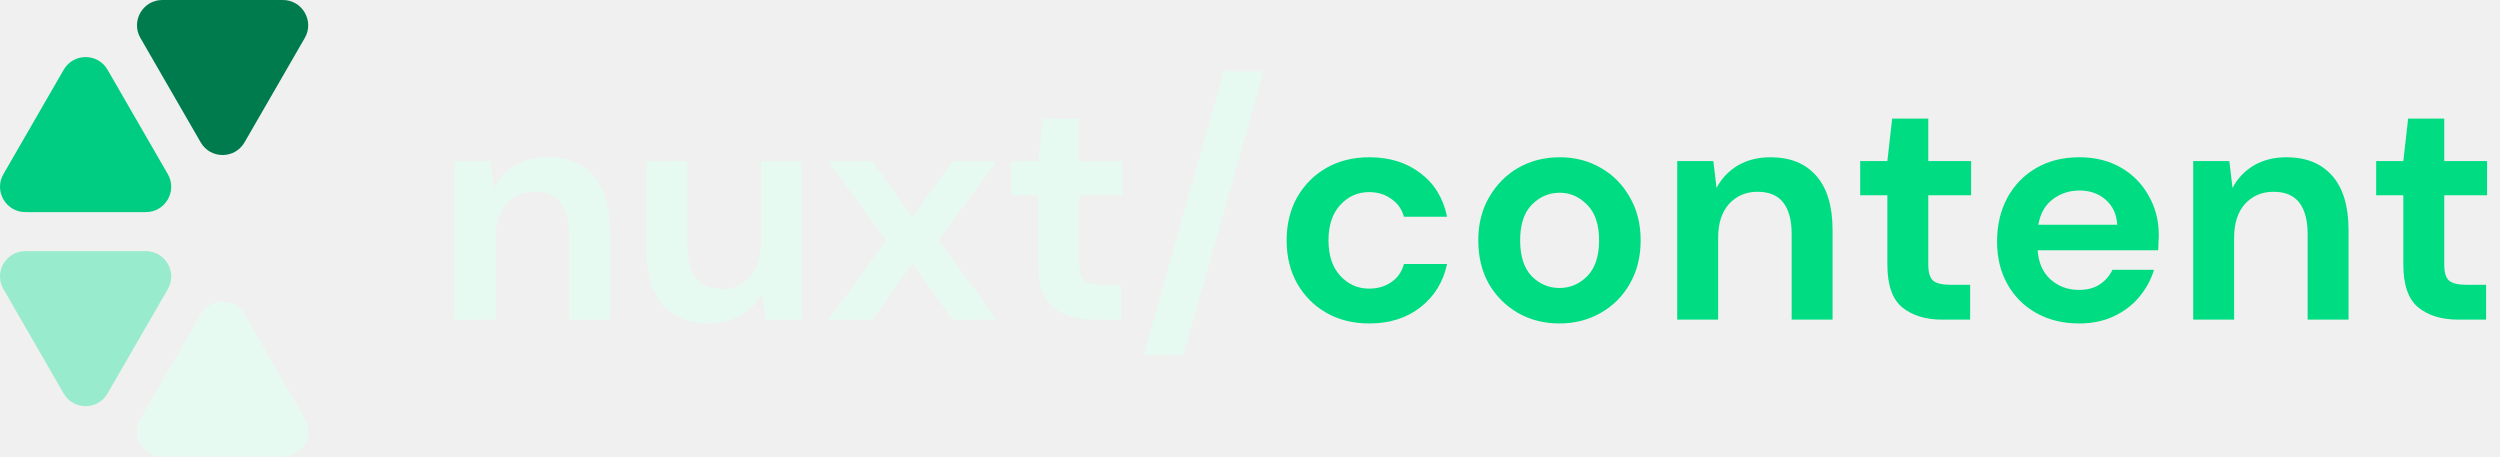
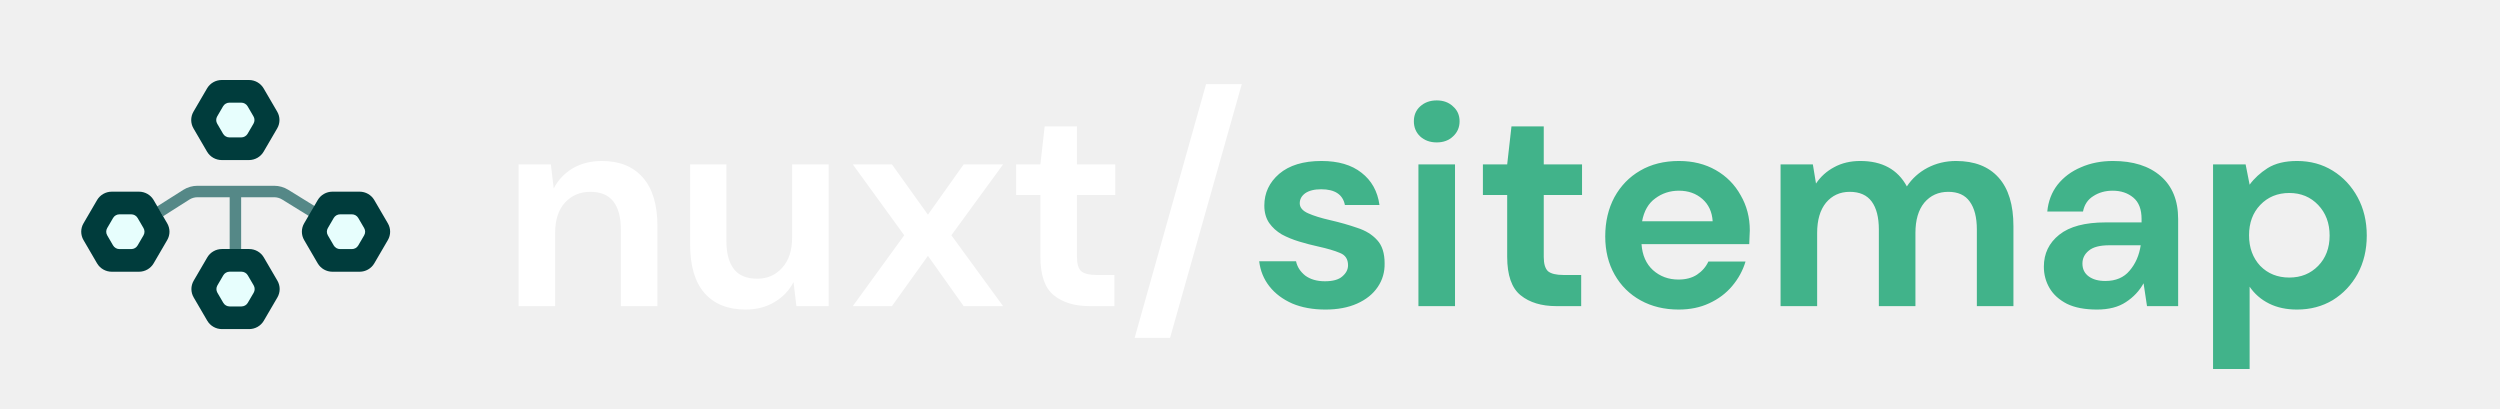
- <svg xmlns="http://www.w3.org/2000/svg" width="219" height="40" viewBox="0 0 219 40" fill="none">
-   <g clip-path="url(#clip0)">
-     <path d="M14.7 15.254C15.553 16.732 14.486 18.58 12.78 18.58H2.22C0.514 18.58 -0.553 16.732 0.3 15.254L5.58 6.109C6.433 4.63 8.567 4.63 9.42 6.109L14.7 15.254Z" fill="#00CD81" />
-     <path d="M17.58 27.529C18.433 26.05 20.567 26.05 21.42 27.529L26.7 36.673C27.553 38.151 26.486 39.999 24.78 39.999H14.22C12.514 39.999 11.447 38.151 12.3 36.673L17.58 27.529Z" fill="#E6FAF2" />
-     <path d="M21.42 12.47C20.567 13.948 18.433 13.948 17.58 12.47L12.3 3.325C11.447 1.847 12.514 0 14.22 0H24.78C26.486 0 27.553 1.847 26.7 3.325L21.42 12.47Z" fill="#007B4D" />
-     <path d="M12.78 22C14.486 22 15.553 23.848 14.7 25.326L9.42 34.471C8.567 35.95 6.433 35.95 5.58 34.471L0.3 25.326C-0.553 23.848 0.514 22 2.22 22H12.78Z" fill="#99EBCD" />
-     <path d="M39.82 28V14.112H42.984L43.264 16.464C43.693 15.643 44.309 14.989 45.112 14.504C45.933 14.019 46.895 13.776 47.996 13.776C49.713 13.776 51.048 14.317 52 15.4C52.952 16.483 53.428 18.069 53.428 20.16V28H49.844V20.496C49.844 19.301 49.601 18.387 49.116 17.752C48.631 17.117 47.875 16.8 46.848 16.8C45.84 16.8 45.009 17.155 44.356 17.864C43.721 18.573 43.404 19.563 43.404 20.832V28H39.82ZM70.239 14.112V28H67.075L66.795 25.648C66.366 26.469 65.74 27.123 64.919 27.608C64.117 28.093 63.164 28.336 62.063 28.336C60.346 28.336 59.011 27.795 58.059 26.712C57.107 25.629 56.631 24.043 56.631 21.952V14.112H60.215V21.616C60.215 22.811 60.458 23.725 60.943 24.36C61.428 24.995 62.184 25.312 63.211 25.312C64.219 25.312 65.04 24.957 65.675 24.248C66.329 23.539 66.655 22.549 66.655 21.28V14.112H70.239ZM72.574 28L77.614 21.056L72.574 14.112H76.41L79.938 19.04L83.438 14.112H87.302L82.234 21.056L87.302 28H83.438L79.938 23.072L76.41 28H72.574ZM95.774 28C94.318 28 93.151 27.645 92.274 26.936C91.396 26.227 90.958 24.967 90.958 23.156V17.108H88.578V14.112H90.958L91.378 10.388H94.542V14.112H98.294V17.108H94.542V23.184C94.542 23.856 94.682 24.323 94.962 24.584C95.26 24.827 95.764 24.948 96.474 24.948H98.21V28H95.774ZM100.195 31.108L107.195 6.244H110.695L103.667 31.108H100.195Z" fill="#E6FAF2" />
-     <path d="M119.96 28.336C118.541 28.336 117.291 28.028 116.208 27.412C115.125 26.796 114.267 25.937 113.632 24.836C113.016 23.735 112.708 22.475 112.708 21.056C112.708 19.637 113.016 18.377 113.632 17.276C114.267 16.175 115.125 15.316 116.208 14.7C117.291 14.084 118.541 13.776 119.96 13.776C121.733 13.776 123.227 14.243 124.44 15.176C125.653 16.091 126.428 17.36 126.764 18.984H122.984C122.797 18.312 122.424 17.789 121.864 17.416C121.323 17.024 120.679 16.828 119.932 16.828C118.943 16.828 118.103 17.201 117.412 17.948C116.721 18.695 116.376 19.731 116.376 21.056C116.376 22.381 116.721 23.417 117.412 24.164C118.103 24.911 118.943 25.284 119.932 25.284C120.679 25.284 121.323 25.097 121.864 24.724C122.424 24.351 122.797 23.819 122.984 23.128H126.764C126.428 24.696 125.653 25.956 124.44 26.908C123.227 27.86 121.733 28.336 119.96 28.336ZM136.609 28.336C135.265 28.336 134.052 28.028 132.969 27.412C131.905 26.796 131.056 25.947 130.421 24.864C129.805 23.763 129.497 22.493 129.497 21.056C129.497 19.619 129.814 18.359 130.449 17.276C131.084 16.175 131.933 15.316 132.997 14.7C134.08 14.084 135.293 13.776 136.637 13.776C137.962 13.776 139.157 14.084 140.221 14.7C141.304 15.316 142.153 16.175 142.769 17.276C143.404 18.359 143.721 19.619 143.721 21.056C143.721 22.493 143.404 23.763 142.769 24.864C142.153 25.947 141.304 26.796 140.221 27.412C139.138 28.028 137.934 28.336 136.609 28.336ZM136.609 25.228C137.542 25.228 138.354 24.883 139.045 24.192C139.736 23.483 140.081 22.437 140.081 21.056C140.081 19.675 139.736 18.639 139.045 17.948C138.354 17.239 137.552 16.884 136.637 16.884C135.685 16.884 134.864 17.239 134.173 17.948C133.501 18.639 133.165 19.675 133.165 21.056C133.165 22.437 133.501 23.483 134.173 24.192C134.864 24.883 135.676 25.228 136.609 25.228ZM146.925 28V14.112H150.089L150.369 16.464C150.799 15.643 151.415 14.989 152.217 14.504C153.039 14.019 154 13.776 155.101 13.776C156.819 13.776 158.153 14.317 159.105 15.4C160.057 16.483 160.533 18.069 160.533 20.16V28H156.949V20.496C156.949 19.301 156.707 18.387 156.221 17.752C155.736 17.117 154.98 16.8 153.953 16.8C152.945 16.8 152.115 17.155 151.461 17.864C150.827 18.573 150.509 19.563 150.509 20.832V28H146.925ZM170.149 28C168.693 28 167.526 27.645 166.649 26.936C165.771 26.227 165.333 24.967 165.333 23.156V17.108H162.953V14.112H165.333L165.753 10.388H168.917V14.112H172.669V17.108H168.917V23.184C168.917 23.856 169.057 24.323 169.337 24.584C169.635 24.827 170.139 24.948 170.849 24.948H172.585V28H170.149ZM182.138 28.336C180.738 28.336 179.497 28.037 178.414 27.44C177.332 26.843 176.482 26.003 175.866 24.92C175.25 23.837 174.942 22.587 174.942 21.168C174.942 19.731 175.241 18.452 175.838 17.332C176.454 16.212 177.294 15.344 178.358 14.728C179.441 14.093 180.71 13.776 182.166 13.776C183.529 13.776 184.733 14.075 185.778 14.672C186.824 15.269 187.636 16.091 188.214 17.136C188.812 18.163 189.11 19.311 189.11 20.58C189.11 20.785 189.101 21 189.082 21.224C189.082 21.448 189.073 21.681 189.054 21.924H178.498C178.573 23.007 178.946 23.856 179.618 24.472C180.309 25.088 181.14 25.396 182.11 25.396C182.838 25.396 183.445 25.237 183.93 24.92C184.434 24.584 184.808 24.155 185.05 23.632H188.69C188.429 24.509 187.99 25.312 187.374 26.04C186.777 26.749 186.03 27.309 185.134 27.72C184.257 28.131 183.258 28.336 182.138 28.336ZM182.166 16.688C181.289 16.688 180.514 16.94 179.842 17.444C179.17 17.929 178.741 18.676 178.554 19.684H185.47C185.414 18.769 185.078 18.041 184.462 17.5C183.846 16.959 183.081 16.688 182.166 16.688ZM192.125 28V14.112H195.289L195.569 16.464C195.998 15.643 196.614 14.989 197.417 14.504C198.238 14.019 199.199 13.776 200.301 13.776C202.018 13.776 203.353 14.317 204.305 15.4C205.257 16.483 205.733 18.069 205.733 20.16V28H202.149V20.496C202.149 19.301 201.906 18.387 201.421 17.752C200.935 17.117 200.179 16.8 199.153 16.8C198.145 16.8 197.314 17.155 196.661 17.864C196.026 18.573 195.709 19.563 195.709 20.832V28H192.125ZM215.348 28C213.892 28 212.725 27.645 211.848 26.936C210.971 26.227 210.532 24.967 210.532 23.156V17.108H208.152V14.112H210.532L210.952 10.388H214.116V14.112H217.868V17.108H214.116V23.184C214.116 23.856 214.256 24.323 214.536 24.584C214.835 24.827 215.339 24.948 216.048 24.948H217.784V28H215.348Z" fill="#00DC81" />
-   </g>
-   <defs>
-     <clipPath id="clip0">
-       <rect width="219" height="40" fill="white" />
-     </clipPath>
-   </defs>
+ <svg xmlns="http://www.w3.org/2000/svg" width="245" height="40" viewBox="0 0 245 40" fill="none">
+   <path d="M50.82 30V16.112H53.984L54.264 18.464C54.693 17.643 55.309 16.989 56.112 16.504C56.933 16.019 57.895 15.776 58.996 15.776C60.713 15.776 62.048 16.317 63 17.4C63.952 18.483 64.428 20.069 64.428 22.16V30H60.844V22.496C60.844 21.301 60.601 20.387 60.116 19.752C59.631 19.117 58.875 18.8 57.848 18.8C56.84 18.8 56.009 19.155 55.356 19.864C54.721 20.573 54.404 21.563 54.404 22.832V30H50.82ZM73.063 30.336C71.327 30.336 69.983 29.795 69.031 28.712C68.098 27.629 67.631 26.043 67.631 23.952V16.112H71.187V23.616C71.187 24.811 71.43 25.725 71.915 26.36C72.4 26.995 73.166 27.312 74.211 27.312C75.201 27.312 76.013 26.957 76.647 26.248C77.3 25.539 77.627 24.549 77.627 23.28V16.112H81.211V30H78.047L77.767 27.648C77.338 28.469 76.713 29.123 75.891 29.608C75.088 30.093 74.146 30.336 73.063 30.336ZM83.574 30L88.614 23.056L83.574 16.112H87.41L90.938 21.04L94.438 16.112H98.302L93.234 23.056L98.302 30H94.438L90.938 25.072L87.41 30H83.574ZM106.774 30C105.318 30 104.151 29.645 103.274 28.936C102.396 28.227 101.958 26.967 101.958 25.156V19.108H99.578V16.112H101.958L102.378 12.388H105.542V16.112H109.294V19.108H105.542V25.184C105.542 25.856 105.682 26.323 105.962 26.584C106.26 26.827 106.764 26.948 107.474 26.948H109.21V30H106.774ZM111.195 33.108L118.195 8.244H121.695L114.667 33.108H111.195Z" fill="#FFF" />
+   <path d="M129.896 30.336C128.664 30.336 127.581 30.14 126.648 29.748C125.715 29.337 124.968 28.777 124.408 28.068C123.848 27.359 123.512 26.537 123.4 25.604H127.012C127.124 26.145 127.423 26.612 127.908 27.004C128.412 27.377 129.056 27.564 129.84 27.564C130.624 27.564 131.193 27.405 131.548 27.088C131.921 26.771 132.108 26.407 132.108 25.996C132.108 25.399 131.847 24.997 131.324 24.792C130.801 24.568 130.073 24.353 129.14 24.148C128.543 24.017 127.936 23.859 127.32 23.672C126.704 23.485 126.135 23.252 125.612 22.972C125.108 22.673 124.697 22.3 124.38 21.852C124.063 21.385 123.904 20.816 123.904 20.144C123.904 18.912 124.389 17.876 125.36 17.036C126.349 16.196 127.731 15.776 129.504 15.776C131.147 15.776 132.453 16.159 133.424 16.924C134.413 17.689 135.001 18.744 135.188 20.088H131.8C131.595 19.061 130.82 18.548 129.476 18.548C128.804 18.548 128.281 18.679 127.908 18.94C127.553 19.201 127.376 19.528 127.376 19.92C127.376 20.331 127.647 20.657 128.188 20.9C128.729 21.143 129.448 21.367 130.344 21.572C131.315 21.796 132.201 22.048 133.004 22.328C133.825 22.589 134.479 22.991 134.964 23.532C135.449 24.055 135.692 24.811 135.692 25.8C135.711 26.659 135.487 27.433 135.02 28.124C134.553 28.815 133.881 29.356 133.004 29.748C132.127 30.14 131.091 30.336 129.896 30.336ZM140.799 13.956C140.146 13.956 139.604 13.76 139.175 13.368C138.764 12.976 138.559 12.481 138.559 11.884C138.559 11.287 138.764 10.801 139.175 10.428C139.604 10.036 140.146 9.84 140.799 9.84C141.452 9.84 141.984 10.036 142.395 10.428C142.824 10.801 143.039 11.287 143.039 11.884C143.039 12.481 142.824 12.976 142.395 13.368C141.984 13.76 141.452 13.956 140.799 13.956ZM139.007 30V16.112H142.591V30H139.007ZM152.52 30C151.064 30 149.897 29.645 149.02 28.936C148.142 28.227 147.704 26.967 147.704 25.156V19.108H145.324V16.112H147.704L148.124 12.388H151.288V16.112H155.04V19.108H151.288V25.184C151.288 25.856 151.428 26.323 151.708 26.584C152.006 26.827 152.51 26.948 153.22 26.948H154.956V30H152.52ZM164.509 30.336C163.109 30.336 161.868 30.037 160.785 29.44C159.703 28.843 158.853 28.003 158.237 26.92C157.621 25.837 157.313 24.587 157.313 23.168C157.313 21.731 157.612 20.452 158.209 19.332C158.825 18.212 159.665 17.344 160.729 16.728C161.812 16.093 163.081 15.776 164.537 15.776C165.9 15.776 167.104 16.075 168.149 16.672C169.195 17.269 170.007 18.091 170.585 19.136C171.183 20.163 171.481 21.311 171.481 22.58C171.481 22.785 171.472 23 171.453 23.224C171.453 23.448 171.444 23.681 171.425 23.924H160.869C160.944 25.007 161.317 25.856 161.989 26.472C162.68 27.088 163.511 27.396 164.481 27.396C165.209 27.396 165.816 27.237 166.301 26.92C166.805 26.584 167.179 26.155 167.421 25.632H171.061C170.8 26.509 170.361 27.312 169.745 28.04C169.148 28.749 168.401 29.309 167.505 29.72C166.628 30.131 165.629 30.336 164.509 30.336ZM164.537 18.688C163.66 18.688 162.885 18.94 162.213 19.444C161.541 19.929 161.112 20.676 160.925 21.684H167.841C167.785 20.769 167.449 20.041 166.833 19.5C166.217 18.959 165.452 18.688 164.537 18.688ZM174.496 30V16.112H177.66L177.968 17.988C178.416 17.316 179.004 16.784 179.732 16.392C180.478 15.981 181.337 15.776 182.308 15.776C184.454 15.776 185.976 16.607 186.872 18.268C187.376 17.503 188.048 16.896 188.888 16.448C189.746 16 190.68 15.776 191.688 15.776C193.498 15.776 194.889 16.317 195.86 17.4C196.83 18.483 197.316 20.069 197.316 22.16V30H193.732V22.496C193.732 21.301 193.498 20.387 193.032 19.752C192.584 19.117 191.884 18.8 190.932 18.8C189.961 18.8 189.177 19.155 188.58 19.864C188.001 20.573 187.712 21.563 187.712 22.832V30H184.128V22.496C184.128 21.301 183.894 20.387 183.428 19.752C182.961 19.117 182.242 18.8 181.272 18.8C180.32 18.8 179.545 19.155 178.948 19.864C178.369 20.573 178.08 21.563 178.08 22.832V30H174.496ZM205.506 30.336C204.312 30.336 203.332 30.149 202.566 29.776C201.801 29.384 201.232 28.871 200.858 28.236C200.485 27.601 200.298 26.901 200.298 26.136C200.298 24.848 200.802 23.803 201.81 23C202.818 22.197 204.33 21.796 206.346 21.796H209.874V21.46C209.874 20.508 209.604 19.808 209.062 19.36C208.521 18.912 207.849 18.688 207.046 18.688C206.318 18.688 205.684 18.865 205.142 19.22C204.601 19.556 204.265 20.06 204.134 20.732H200.634C200.728 19.724 201.064 18.847 201.642 18.1C202.24 17.353 203.005 16.784 203.938 16.392C204.872 15.981 205.917 15.776 207.074 15.776C209.053 15.776 210.612 16.271 211.75 17.26C212.889 18.249 213.458 19.649 213.458 21.46V30H210.406L210.07 27.76C209.66 28.507 209.081 29.123 208.334 29.608C207.606 30.093 206.664 30.336 205.506 30.336ZM206.318 27.536C207.345 27.536 208.138 27.2 208.698 26.528C209.277 25.856 209.641 25.025 209.79 24.036H206.738C205.786 24.036 205.105 24.213 204.694 24.568C204.284 24.904 204.078 25.324 204.078 25.828C204.078 26.369 204.284 26.789 204.694 27.088C205.105 27.387 205.646 27.536 206.318 27.536ZM216.879 36.16V16.112H220.071L220.463 18.1C220.911 17.484 221.499 16.943 222.227 16.476C222.973 16.009 223.935 15.776 225.111 15.776C226.417 15.776 227.584 16.093 228.611 16.728C229.637 17.363 230.449 18.231 231.047 19.332C231.644 20.433 231.943 21.684 231.943 23.084C231.943 24.484 231.644 25.735 231.047 26.836C230.449 27.919 229.637 28.777 228.611 29.412C227.584 30.028 226.417 30.336 225.111 30.336C224.065 30.336 223.151 30.14 222.367 29.748C221.583 29.356 220.948 28.805 220.463 28.096V36.16H216.879ZM224.355 27.2C225.493 27.2 226.436 26.817 227.183 26.052C227.929 25.287 228.303 24.297 228.303 23.084C228.303 21.871 227.929 20.872 227.183 20.088C226.436 19.304 225.493 18.912 224.355 18.912C223.197 18.912 222.245 19.304 221.499 20.088C220.771 20.853 220.407 21.843 220.407 23.056C220.407 24.269 220.771 25.268 221.499 26.052C222.245 26.817 223.197 27.2 224.355 27.2Z" fill="#41B38A" />
+   <path d="M18.96 12.58L20.295 14.871V14.868C20.441 15.117 20.65 15.323 20.901 15.466C21.152 15.609 21.437 15.685 21.727 15.686H24.4C24.69 15.685 24.975 15.609 25.226 15.466C25.477 15.323 25.686 15.117 25.832 14.868L27.167 12.58C27.312 12.332 27.388 12.05 27.388 11.763C27.388 11.476 27.312 11.194 27.167 10.945L25.832 8.657C25.686 8.409 25.477 8.202 25.225 8.059C24.974 7.916 24.689 7.84 24.398 7.84H21.727C21.437 7.841 21.152 7.916 20.901 8.06C20.65 8.203 20.441 8.409 20.295 8.657L18.96 10.945C18.815 11.194 18.739 11.476 18.739 11.763C18.739 12.05 18.815 12.332 18.96 12.58Z" fill="#003C3C" />
+   <path d="M21.284 12.118L21.863 13.112V13.111C21.926 13.219 22.017 13.308 22.126 13.37C22.235 13.433 22.358 13.466 22.484 13.466H23.643C23.769 13.466 23.892 13.433 24.001 13.37C24.11 13.308 24.201 13.219 24.264 13.111L24.843 12.118C24.906 12.01 24.939 11.887 24.939 11.763C24.939 11.638 24.906 11.516 24.843 11.408L24.264 10.414C24.201 10.307 24.11 10.217 24.001 10.155C23.892 10.093 23.768 10.06 23.642 10.06H22.484C22.358 10.06 22.235 10.093 22.126 10.155C22.017 10.217 21.926 10.307 21.863 10.414L21.284 11.408C21.221 11.516 21.188 11.638 21.188 11.763C21.188 11.887 21.221 12.01 21.284 12.118Z" fill="#E7FEFD" />
+   <path fill-rule="evenodd" clip-rule="evenodd" d="M17.952 18.612C18.37 18.347 18.855 18.206 19.351 18.206H26.869C27.354 18.206 27.829 18.341 28.242 18.596L30.904 20.24L30.314 21.197L27.651 19.552C27.416 19.407 27.145 19.33 26.869 19.33H23.632V24.587H22.508V19.33H19.351C19.069 19.33 18.792 19.41 18.554 19.561L15.982 21.193L15.379 20.244L17.952 18.612Z" fill="#558887" />
+   <path d="M18.979 29.145L20.315 31.436V31.434C20.46 31.682 20.669 31.888 20.921 32.031C21.172 32.175 21.456 32.25 21.747 32.251H24.42C24.71 32.25 24.994 32.175 25.246 32.031C25.497 31.888 25.706 31.682 25.851 31.434L27.187 29.145C27.331 28.897 27.408 28.615 27.408 28.328C27.408 28.041 27.331 27.759 27.187 27.511L25.851 25.222C25.706 24.974 25.497 24.768 25.245 24.624C24.993 24.481 24.708 24.405 24.418 24.405H21.747C21.456 24.406 21.172 24.481 20.921 24.625C20.669 24.768 20.46 24.974 20.315 25.222L18.979 27.511C18.835 27.759 18.758 28.041 18.758 28.328C18.758 28.615 18.835 28.897 18.979 29.145Z" fill="#003C3C" />
+   <path d="M21.303 28.683L21.883 29.677V29.676C21.946 29.784 22.036 29.873 22.145 29.936C22.254 29.998 22.378 30.031 22.503 30.031H23.663C23.788 30.031 23.912 29.998 24.021 29.936C24.13 29.873 24.22 29.784 24.283 29.676L24.863 28.683C24.925 28.575 24.958 28.452 24.958 28.328C24.958 28.203 24.925 28.081 24.863 27.973L24.283 26.98C24.22 26.872 24.13 26.782 24.02 26.72C23.911 26.658 23.788 26.625 23.662 26.625H22.503C22.378 26.625 22.254 26.658 22.145 26.72C22.036 26.782 21.946 26.872 21.883 26.98L21.303 27.973C21.241 28.081 21.208 28.203 21.208 28.328C21.208 28.452 21.241 28.575 21.303 28.683Z" fill="#E7FEFD" />
+   <path d="M29.805 23.524L31.14 25.816V25.813C31.286 26.061 31.495 26.267 31.746 26.41C31.997 26.553 32.282 26.629 32.572 26.63H35.245C35.535 26.629 35.82 26.554 36.071 26.41C36.322 26.267 36.531 26.061 36.677 25.813L38.012 23.524C38.157 23.276 38.233 22.994 38.233 22.707C38.233 22.42 38.157 22.138 38.012 21.89L36.677 19.601C36.531 19.353 36.322 19.147 36.07 19.003C35.819 18.86 35.534 18.784 35.243 18.784H32.572C32.282 18.785 31.997 18.86 31.746 19.004C31.495 19.147 31.286 19.353 31.14 19.601L29.805 21.89C29.66 22.138 29.584 22.42 29.584 22.707C29.584 22.994 29.66 23.276 29.805 23.524Z" fill="#003C3C" />
+   <path d="M32.129 23.062L32.708 24.057V24.055C32.771 24.163 32.862 24.253 32.971 24.315C33.08 24.377 33.203 24.41 33.329 24.41H34.488C34.614 24.41 34.737 24.377 34.846 24.315C34.955 24.253 35.046 24.163 35.109 24.055L35.688 23.062C35.751 22.954 35.784 22.831 35.784 22.707C35.784 22.582 35.751 22.46 35.688 22.352L35.109 21.359C35.046 21.251 34.955 21.161 34.846 21.099C34.737 21.037 34.613 21.004 34.487 21.004H33.329C33.203 21.004 33.08 21.037 32.971 21.099C32.862 21.162 32.771 21.251 32.708 21.359L32.129 22.352C32.066 22.46 32.033 22.582 32.033 22.707C32.033 22.831 32.066 22.954 32.129 23.062Z" fill="#E7FEFD" />
+   <path d="M8.181 23.524L9.516 25.816V25.813C9.662 26.061 9.871 26.267 10.122 26.41C10.373 26.553 10.658 26.629 10.948 26.63H13.621C13.911 26.629 14.196 26.554 14.447 26.41C14.698 26.267 14.907 26.061 15.053 25.813L16.388 23.524C16.533 23.276 16.609 22.994 16.609 22.707C16.609 22.42 16.533 22.138 16.388 21.89L15.053 19.601C14.907 19.353 14.698 19.147 14.447 19.003C14.195 18.86 13.91 18.784 13.619 18.784H10.948C10.658 18.785 10.373 18.86 10.122 19.004C9.871 19.147 9.662 19.353 9.516 19.601L8.181 21.89C8.036 22.138 7.96 22.42 7.96 22.707C7.96 22.994 8.036 23.276 8.181 23.524Z" fill="#003C3C" />
+   <path d="M10.505 23.062L11.084 24.057V24.055C11.147 24.163 11.238 24.253 11.347 24.315C11.456 24.377 11.579 24.41 11.705 24.41H12.864C12.99 24.41 13.113 24.377 13.222 24.315C13.331 24.253 13.422 24.163 13.485 24.055L14.064 23.062C14.127 22.954 14.16 22.831 14.16 22.707C14.16 22.582 14.127 22.46 14.064 22.352L13.485 21.359C13.422 21.251 13.331 21.161 13.222 21.099C13.113 21.037 12.989 21.004 12.863 21.004H11.705C11.579 21.004 11.456 21.037 11.347 21.099C11.238 21.162 11.147 21.251 11.084 21.359L10.505 22.352C10.442 22.46 10.409 22.582 10.409 22.707C10.409 22.831 10.442 22.954 10.505 23.062Z" fill="#E7FEFD" />
</svg>
